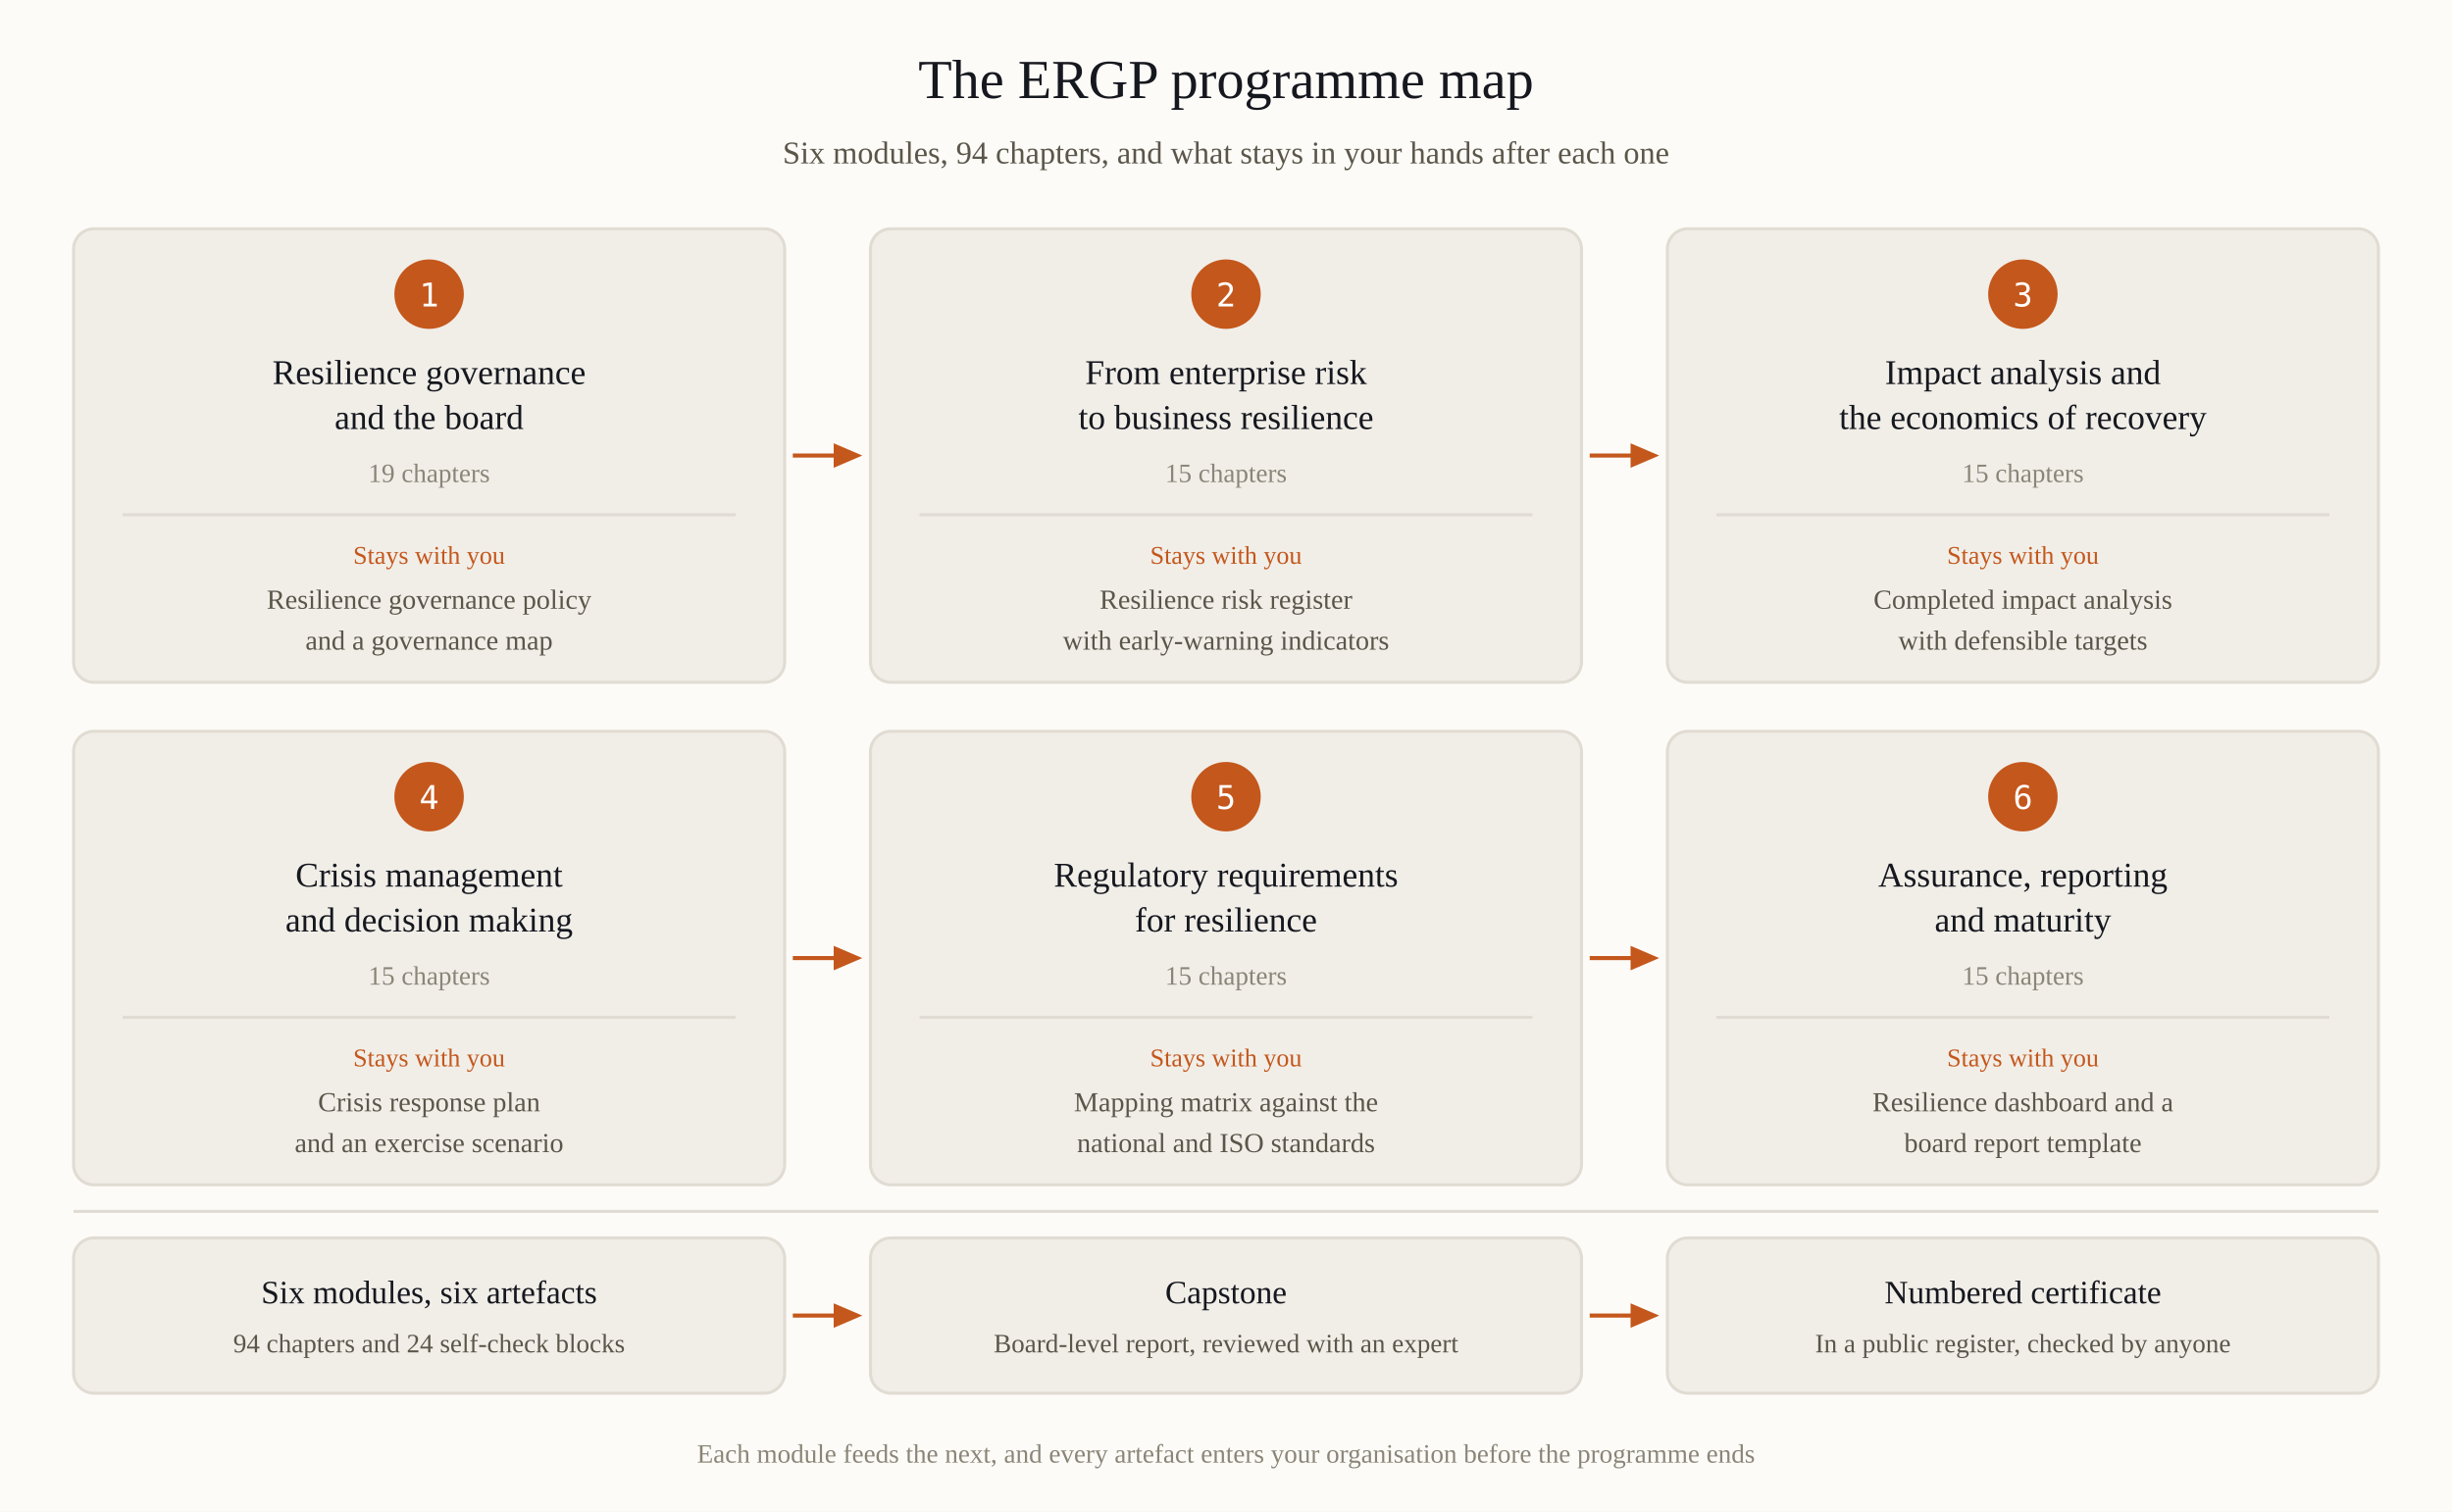
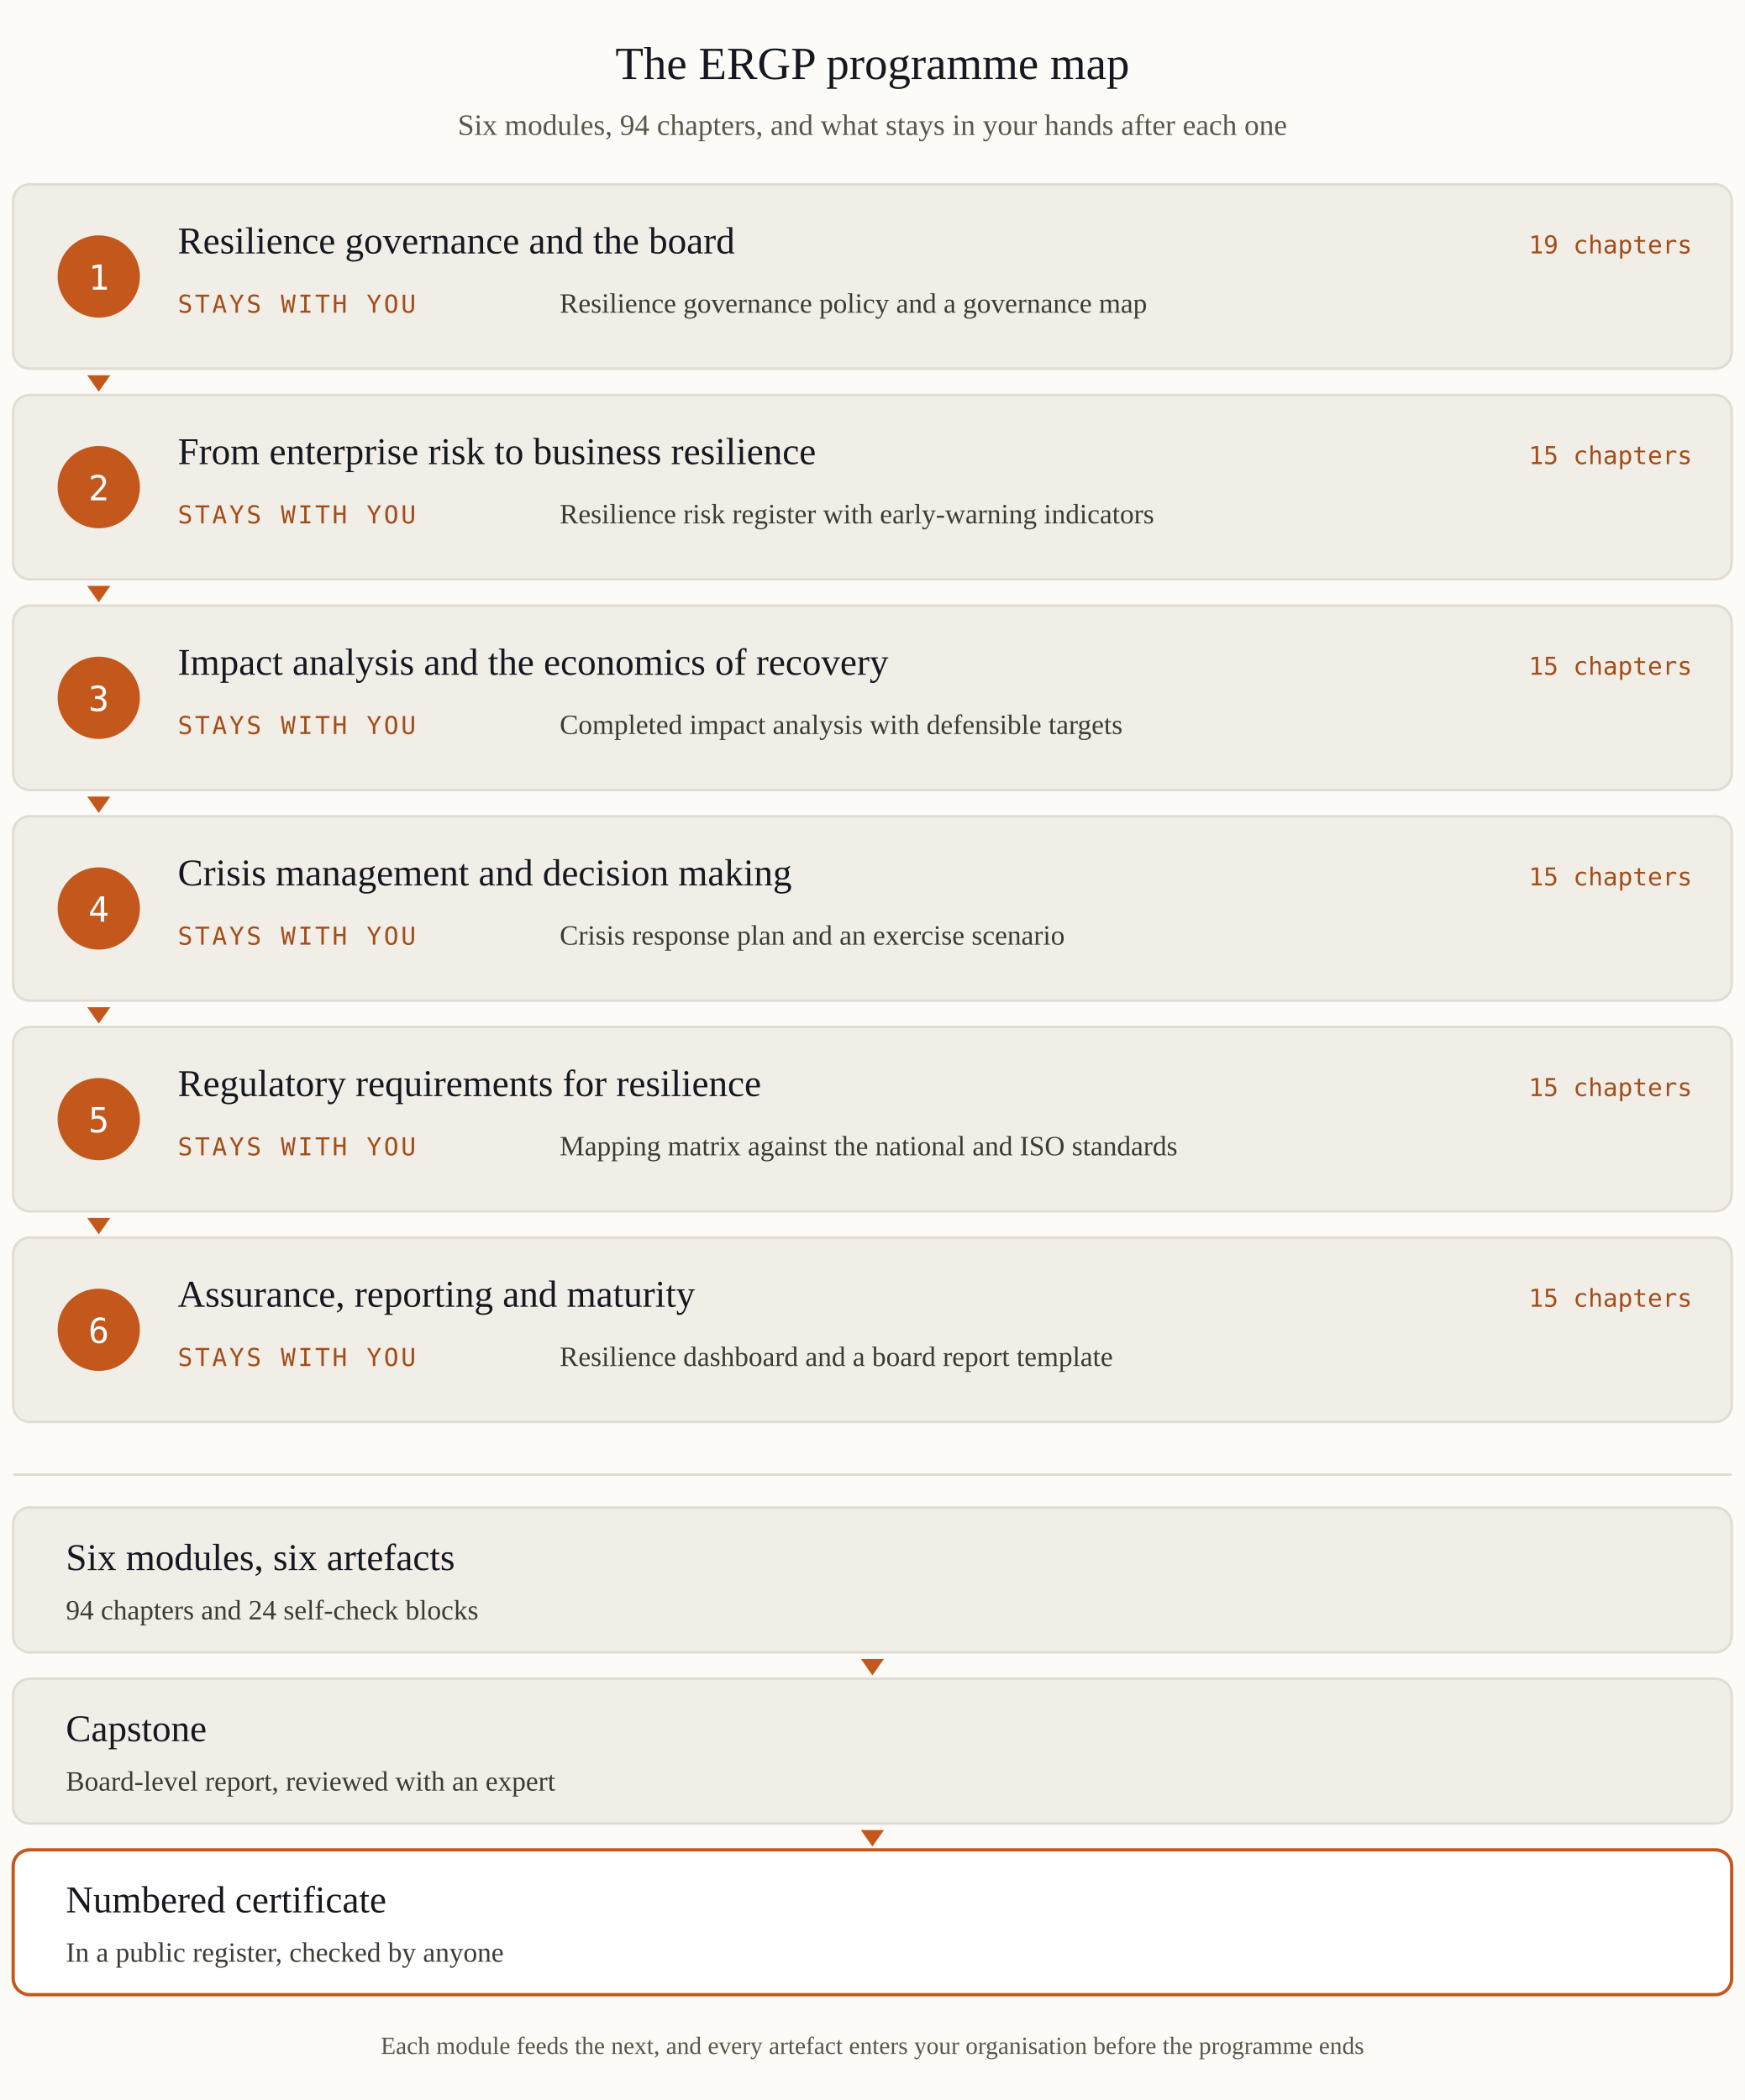
- <svg xmlns="http://www.w3.org/2000/svg" viewBox="0 0 1200 740" width="1200" height="740" role="img" aria-label="The ERGP programme map: six modules, 94 chapters, the artefact each module leaves in your hands, then the capstone and the numbered certificate in a public register">
-   <rect x="0" y="0" width="1200" height="740" fill="#FDFBF7" />
-   <text x="600" y="48" text-anchor="middle" font-family="Georgia, 'Times New Roman', serif" font-size="27" fill="#16181F">The ERGP programme map</text>
-   <text x="600" y="80" text-anchor="middle" font-family="Georgia, 'Times New Roman', serif" font-size="15.5" fill="#5B564A">Six modules, 94 chapters, and what stays in your hands after each one</text>
-   <rect x="36" y="112" width="348" height="222" rx="10" fill="#F1EEE8" stroke="#E1DCD3" stroke-width="1.5" />
-   <circle cx="210" cy="144" r="17" fill="#C4571C" />
-   <text x="210" y="150" text-anchor="middle" font-family="Consolas, monospace" font-size="16" fill="#FFFFFF">1</text>
-   <text x="210" y="188" text-anchor="middle" font-family="Georgia, 'Times New Roman', serif" font-size="17" fill="#16181F">Resilience governance</text>
-   <text x="210" y="210" text-anchor="middle" font-family="Georgia, 'Times New Roman', serif" font-size="17" fill="#16181F">and the board</text>
-   <text x="210" y="236" text-anchor="middle" font-family="Georgia, 'Times New Roman', serif" font-size="13" fill="#8A8578">19 chapters</text>
-   <line x1="60" y1="252" x2="360" y2="252" stroke="#E1DCD3" stroke-width="1.5" />
-   <text x="210" y="276" text-anchor="middle" font-family="Georgia, 'Times New Roman', serif" font-size="12.5" fill="#C4571C">Stays with you</text>
-   <text x="210" y="298" text-anchor="middle" font-family="Georgia, 'Times New Roman', serif" font-size="13.5" fill="#5B564A">Resilience governance policy</text>
-   <text x="210" y="318" text-anchor="middle" font-family="Georgia, 'Times New Roman', serif" font-size="13.5" fill="#5B564A">and a governance map</text>
-   <rect x="426" y="112" width="348" height="222" rx="10" fill="#F1EEE8" stroke="#E1DCD3" stroke-width="1.5" />
-   <circle cx="600" cy="144" r="17" fill="#C4571C" />
-   <text x="600" y="150" text-anchor="middle" font-family="Consolas, monospace" font-size="16" fill="#FFFFFF">2</text>
-   <text x="600" y="188" text-anchor="middle" font-family="Georgia, 'Times New Roman', serif" font-size="17" fill="#16181F">From enterprise risk</text>
-   <text x="600" y="210" text-anchor="middle" font-family="Georgia, 'Times New Roman', serif" font-size="17" fill="#16181F">to business resilience</text>
-   <text x="600" y="236" text-anchor="middle" font-family="Georgia, 'Times New Roman', serif" font-size="13" fill="#8A8578">15 chapters</text>
-   <line x1="450" y1="252" x2="750" y2="252" stroke="#E1DCD3" stroke-width="1.5" />
-   <text x="600" y="276" text-anchor="middle" font-family="Georgia, 'Times New Roman', serif" font-size="12.5" fill="#C4571C">Stays with you</text>
-   <text x="600" y="298" text-anchor="middle" font-family="Georgia, 'Times New Roman', serif" font-size="13.5" fill="#5B564A">Resilience risk register</text>
-   <text x="600" y="318" text-anchor="middle" font-family="Georgia, 'Times New Roman', serif" font-size="13.5" fill="#5B564A">with early-warning indicators</text>
-   <rect x="816" y="112" width="348" height="222" rx="10" fill="#F1EEE8" stroke="#E1DCD3" stroke-width="1.5" />
-   <circle cx="990" cy="144" r="17" fill="#C4571C" />
-   <text x="990" y="150" text-anchor="middle" font-family="Consolas, monospace" font-size="16" fill="#FFFFFF">3</text>
-   <text x="990" y="188" text-anchor="middle" font-family="Georgia, 'Times New Roman', serif" font-size="17" fill="#16181F">Impact analysis and</text>
-   <text x="990" y="210" text-anchor="middle" font-family="Georgia, 'Times New Roman', serif" font-size="17" fill="#16181F">the economics of recovery</text>
-   <text x="990" y="236" text-anchor="middle" font-family="Georgia, 'Times New Roman', serif" font-size="13" fill="#8A8578">15 chapters</text>
-   <line x1="840" y1="252" x2="1140" y2="252" stroke="#E1DCD3" stroke-width="1.5" />
-   <text x="990" y="276" text-anchor="middle" font-family="Georgia, 'Times New Roman', serif" font-size="12.5" fill="#C4571C">Stays with you</text>
-   <text x="990" y="298" text-anchor="middle" font-family="Georgia, 'Times New Roman', serif" font-size="13.5" fill="#5B564A">Completed impact analysis</text>
-   <text x="990" y="318" text-anchor="middle" font-family="Georgia, 'Times New Roman', serif" font-size="13.5" fill="#5B564A">with defensible targets</text>
-   <rect x="36" y="358" width="348" height="222" rx="10" fill="#F1EEE8" stroke="#E1DCD3" stroke-width="1.5" />
-   <circle cx="210" cy="390" r="17" fill="#C4571C" />
-   <text x="210" y="396" text-anchor="middle" font-family="Consolas, monospace" font-size="16" fill="#FFFFFF">4</text>
-   <text x="210" y="434" text-anchor="middle" font-family="Georgia, 'Times New Roman', serif" font-size="17" fill="#16181F">Crisis management</text>
-   <text x="210" y="456" text-anchor="middle" font-family="Georgia, 'Times New Roman', serif" font-size="17" fill="#16181F">and decision making</text>
-   <text x="210" y="482" text-anchor="middle" font-family="Georgia, 'Times New Roman', serif" font-size="13" fill="#8A8578">15 chapters</text>
-   <line x1="60" y1="498" x2="360" y2="498" stroke="#E1DCD3" stroke-width="1.5" />
-   <text x="210" y="522" text-anchor="middle" font-family="Georgia, 'Times New Roman', serif" font-size="12.5" fill="#C4571C">Stays with you</text>
-   <text x="210" y="544" text-anchor="middle" font-family="Georgia, 'Times New Roman', serif" font-size="13.5" fill="#5B564A">Crisis response plan</text>
-   <text x="210" y="564" text-anchor="middle" font-family="Georgia, 'Times New Roman', serif" font-size="13.5" fill="#5B564A">and an exercise scenario</text>
-   <rect x="426" y="358" width="348" height="222" rx="10" fill="#F1EEE8" stroke="#E1DCD3" stroke-width="1.5" />
-   <circle cx="600" cy="390" r="17" fill="#C4571C" />
-   <text x="600" y="396" text-anchor="middle" font-family="Consolas, monospace" font-size="16" fill="#FFFFFF">5</text>
-   <text x="600" y="434" text-anchor="middle" font-family="Georgia, 'Times New Roman', serif" font-size="17" fill="#16181F">Regulatory requirements</text>
-   <text x="600" y="456" text-anchor="middle" font-family="Georgia, 'Times New Roman', serif" font-size="17" fill="#16181F">for resilience</text>
-   <text x="600" y="482" text-anchor="middle" font-family="Georgia, 'Times New Roman', serif" font-size="13" fill="#8A8578">15 chapters</text>
-   <line x1="450" y1="498" x2="750" y2="498" stroke="#E1DCD3" stroke-width="1.5" />
-   <text x="600" y="522" text-anchor="middle" font-family="Georgia, 'Times New Roman', serif" font-size="12.5" fill="#C4571C">Stays with you</text>
-   <text x="600" y="544" text-anchor="middle" font-family="Georgia, 'Times New Roman', serif" font-size="13.5" fill="#5B564A">Mapping matrix against the</text>
-   <text x="600" y="564" text-anchor="middle" font-family="Georgia, 'Times New Roman', serif" font-size="13.5" fill="#5B564A">national and ISO standards</text>
-   <rect x="816" y="358" width="348" height="222" rx="10" fill="#F1EEE8" stroke="#E1DCD3" stroke-width="1.5" />
-   <circle cx="990" cy="390" r="17" fill="#C4571C" />
-   <text x="990" y="396" text-anchor="middle" font-family="Consolas, monospace" font-size="16" fill="#FFFFFF">6</text>
-   <text x="990" y="434" text-anchor="middle" font-family="Georgia, 'Times New Roman', serif" font-size="17" fill="#16181F">Assurance, reporting</text>
-   <text x="990" y="456" text-anchor="middle" font-family="Georgia, 'Times New Roman', serif" font-size="17" fill="#16181F">and maturity</text>
-   <text x="990" y="482" text-anchor="middle" font-family="Georgia, 'Times New Roman', serif" font-size="13" fill="#8A8578">15 chapters</text>
-   <line x1="840" y1="498" x2="1140" y2="498" stroke="#E1DCD3" stroke-width="1.5" />
-   <text x="990" y="522" text-anchor="middle" font-family="Georgia, 'Times New Roman', serif" font-size="12.5" fill="#C4571C">Stays with you</text>
-   <text x="990" y="544" text-anchor="middle" font-family="Georgia, 'Times New Roman', serif" font-size="13.5" fill="#5B564A">Resilience dashboard and a</text>
-   <text x="990" y="564" text-anchor="middle" font-family="Georgia, 'Times New Roman', serif" font-size="13.5" fill="#5B564A">board report template</text>
-   <line x1="388" y1="223" x2="409" y2="223" stroke="#C4571C" stroke-width="2" />
-   <polygon points="408,217 422,223 408,229" fill="#C4571C" />
-   <line x1="778" y1="223" x2="799" y2="223" stroke="#C4571C" stroke-width="2" />
-   <polygon points="798,217 812,223 798,229" fill="#C4571C" />
-   <line x1="388" y1="469" x2="409" y2="469" stroke="#C4571C" stroke-width="2" />
-   <polygon points="408,463 422,469 408,475" fill="#C4571C" />
-   <line x1="778" y1="469" x2="799" y2="469" stroke="#C4571C" stroke-width="2" />
-   <polygon points="798,463 812,469 798,475" fill="#C4571C" />
-   <rect x="36" y="606" width="348" height="76" rx="10" fill="#F1EEE8" stroke="#E1DCD3" stroke-width="1.5" />
-   <text x="210" y="638" text-anchor="middle" font-family="Georgia, 'Times New Roman', serif" font-size="16" fill="#16181F">Six modules, six artefacts</text>
-   <text x="210" y="662" text-anchor="middle" font-family="Georgia, 'Times New Roman', serif" font-size="13" fill="#5B564A">94 chapters and 24 self-check blocks</text>
-   <rect x="426" y="606" width="348" height="76" rx="10" fill="#F1EEE8" stroke="#E1DCD3" stroke-width="1.5" />
-   <text x="600" y="638" text-anchor="middle" font-family="Georgia, 'Times New Roman', serif" font-size="16" fill="#16181F">Capstone</text>
-   <text x="600" y="662" text-anchor="middle" font-family="Georgia, 'Times New Roman', serif" font-size="13" fill="#5B564A">Board-level report, reviewed with an expert</text>
-   <rect x="816" y="606" width="348" height="76" rx="10" fill="#F1EEE8" stroke="#E1DCD3" stroke-width="1.5" />
-   <text x="990" y="638" text-anchor="middle" font-family="Georgia, 'Times New Roman', serif" font-size="16" fill="#16181F">Numbered certificate</text>
-   <text x="990" y="662" text-anchor="middle" font-family="Georgia, 'Times New Roman', serif" font-size="13" fill="#5B564A">In a public register, checked by anyone</text>
-   <line x1="36" y1="593" x2="1164" y2="593" stroke="#E1DCD3" stroke-width="1.5" />
-   <line x1="388" y1="644" x2="409" y2="644" stroke="#C4571C" stroke-width="2" />
-   <polygon points="408,638 422,644 408,650" fill="#C4571C" />
-   <line x1="778" y1="644" x2="799" y2="644" stroke="#C4571C" stroke-width="2" />
-   <polygon points="798,638 812,644 798,650" fill="#C4571C" />
-   <text x="600" y="716" text-anchor="middle" font-family="Georgia, 'Times New Roman', serif" font-size="13" fill="#8A8578">Each module feeds the next, and every artefact enters your organisation before the programme ends</text>
+ <svg xmlns="http://www.w3.org/2000/svg" viewBox="0 0 1060 1276" width="1060" height="1276" role="img" aria-label="The ERGP programme map: six modules, 94 chapters, the artefact each module leaves in your hands, then the capstone and the numbered certificate in a public register">
+   <rect x="0" y="0" width="1060" height="1276" fill="#FDFBF7" />
+   <text x="530" y="48" text-anchor="middle" font-family="Georgia, 'Times New Roman', serif" font-size="28" fill="#16181F">The ERGP programme map</text>
+   <text x="530" y="82" text-anchor="middle" font-family="Georgia, 'Times New Roman', serif" font-size="18" fill="#5B564A">Six modules, 94 chapters, and what stays in your hands after each one</text>
+   <rect x="8" y="112" width="1044" height="112" rx="10" fill="#F1EEE8" stroke="#E1DCD3" stroke-width="1.5" />
+   <circle cx="60" cy="168" r="25" fill="#C4571C" />
+   <text x="60" y="176" text-anchor="middle" font-family="Consolas, monospace" font-size="21" fill="#FFFFFF">1</text>
+   <text x="108" y="154" font-family="Georgia, 'Times New Roman', serif" font-size="23" fill="#16181F">Resilience governance and the board</text>
+   <text x="1028" y="154" text-anchor="end" font-family="Consolas, monospace" font-size="15" fill="#A34D19">19 chapters</text>
+   <text x="108" y="190" font-family="Consolas, monospace" font-size="15" letter-spacing="1.4" fill="#A34D19">STAYS WITH YOU</text>
+   <text x="340" y="190" font-family="Georgia, 'Times New Roman', serif" font-size="17" fill="#3F3B33">Resilience governance policy and a governance map</text>
+   <polygon points="53,228 67,228 60,238" fill="#C4571C" />
+   <rect x="8" y="240" width="1044" height="112" rx="10" fill="#F1EEE8" stroke="#E1DCD3" stroke-width="1.5" />
+   <circle cx="60" cy="296" r="25" fill="#C4571C" />
+   <text x="60" y="304" text-anchor="middle" font-family="Consolas, monospace" font-size="21" fill="#FFFFFF">2</text>
+   <text x="108" y="282" font-family="Georgia, 'Times New Roman', serif" font-size="23" fill="#16181F">From enterprise risk to business resilience</text>
+   <text x="1028" y="282" text-anchor="end" font-family="Consolas, monospace" font-size="15" fill="#A34D19">15 chapters</text>
+   <text x="108" y="318" font-family="Consolas, monospace" font-size="15" letter-spacing="1.4" fill="#A34D19">STAYS WITH YOU</text>
+   <text x="340" y="318" font-family="Georgia, 'Times New Roman', serif" font-size="17" fill="#3F3B33">Resilience risk register with early-warning indicators</text>
+   <polygon points="53,356 67,356 60,366" fill="#C4571C" />
+   <rect x="8" y="368" width="1044" height="112" rx="10" fill="#F1EEE8" stroke="#E1DCD3" stroke-width="1.5" />
+   <circle cx="60" cy="424" r="25" fill="#C4571C" />
+   <text x="60" y="432" text-anchor="middle" font-family="Consolas, monospace" font-size="21" fill="#FFFFFF">3</text>
+   <text x="108" y="410" font-family="Georgia, 'Times New Roman', serif" font-size="23" fill="#16181F">Impact analysis and the economics of recovery</text>
+   <text x="1028" y="410" text-anchor="end" font-family="Consolas, monospace" font-size="15" fill="#A34D19">15 chapters</text>
+   <text x="108" y="446" font-family="Consolas, monospace" font-size="15" letter-spacing="1.4" fill="#A34D19">STAYS WITH YOU</text>
+   <text x="340" y="446" font-family="Georgia, 'Times New Roman', serif" font-size="17" fill="#3F3B33">Completed impact analysis with defensible targets</text>
+   <polygon points="53,484 67,484 60,494" fill="#C4571C" />
+   <rect x="8" y="496" width="1044" height="112" rx="10" fill="#F1EEE8" stroke="#E1DCD3" stroke-width="1.5" />
+   <circle cx="60" cy="552" r="25" fill="#C4571C" />
+   <text x="60" y="560" text-anchor="middle" font-family="Consolas, monospace" font-size="21" fill="#FFFFFF">4</text>
+   <text x="108" y="538" font-family="Georgia, 'Times New Roman', serif" font-size="23" fill="#16181F">Crisis management and decision making</text>
+   <text x="1028" y="538" text-anchor="end" font-family="Consolas, monospace" font-size="15" fill="#A34D19">15 chapters</text>
+   <text x="108" y="574" font-family="Consolas, monospace" font-size="15" letter-spacing="1.4" fill="#A34D19">STAYS WITH YOU</text>
+   <text x="340" y="574" font-family="Georgia, 'Times New Roman', serif" font-size="17" fill="#3F3B33">Crisis response plan and an exercise scenario</text>
+   <polygon points="53,612 67,612 60,622" fill="#C4571C" />
+   <rect x="8" y="624" width="1044" height="112" rx="10" fill="#F1EEE8" stroke="#E1DCD3" stroke-width="1.5" />
+   <circle cx="60" cy="680" r="25" fill="#C4571C" />
+   <text x="60" y="688" text-anchor="middle" font-family="Consolas, monospace" font-size="21" fill="#FFFFFF">5</text>
+   <text x="108" y="666" font-family="Georgia, 'Times New Roman', serif" font-size="23" fill="#16181F">Regulatory requirements for resilience</text>
+   <text x="1028" y="666" text-anchor="end" font-family="Consolas, monospace" font-size="15" fill="#A34D19">15 chapters</text>
+   <text x="108" y="702" font-family="Consolas, monospace" font-size="15" letter-spacing="1.4" fill="#A34D19">STAYS WITH YOU</text>
+   <text x="340" y="702" font-family="Georgia, 'Times New Roman', serif" font-size="17" fill="#3F3B33">Mapping matrix against the national and ISO standards</text>
+   <polygon points="53,740 67,740 60,750" fill="#C4571C" />
+   <rect x="8" y="752" width="1044" height="112" rx="10" fill="#F1EEE8" stroke="#E1DCD3" stroke-width="1.5" />
+   <circle cx="60" cy="808" r="25" fill="#C4571C" />
+   <text x="60" y="816" text-anchor="middle" font-family="Consolas, monospace" font-size="21" fill="#FFFFFF">6</text>
+   <text x="108" y="794" font-family="Georgia, 'Times New Roman', serif" font-size="23" fill="#16181F">Assurance, reporting and maturity</text>
+   <text x="1028" y="794" text-anchor="end" font-family="Consolas, monospace" font-size="15" fill="#A34D19">15 chapters</text>
+   <text x="108" y="830" font-family="Consolas, monospace" font-size="15" letter-spacing="1.4" fill="#A34D19">STAYS WITH YOU</text>
+   <text x="340" y="830" font-family="Georgia, 'Times New Roman', serif" font-size="17" fill="#3F3B33">Resilience dashboard and a board report template</text>
+   <line x1="8" y1="896" x2="1052" y2="896" stroke="#E1DCD3" stroke-width="1.5" />
+   <rect x="8" y="916" width="1044" height="88" rx="10" fill="#F1EEE8" stroke="#E1DCD3" stroke-width="1.5" />
+   <text x="40" y="954" font-family="Georgia, 'Times New Roman', serif" font-size="23" fill="#16181F">Six modules, six artefacts</text>
+   <text x="40" y="984" font-family="Georgia, 'Times New Roman', serif" font-size="17" fill="#3F3B33">94 chapters and 24 self-check blocks</text>
+   <polygon points="523,1008 537,1008 530,1018" fill="#C4571C" />
+   <rect x="8" y="1020" width="1044" height="88" rx="10" fill="#F1EEE8" stroke="#E1DCD3" stroke-width="1.5" />
+   <text x="40" y="1058" font-family="Georgia, 'Times New Roman', serif" font-size="23" fill="#16181F">Capstone</text>
+   <text x="40" y="1088" font-family="Georgia, 'Times New Roman', serif" font-size="17" fill="#3F3B33">Board-level report, reviewed with an expert</text>
+   <polygon points="523,1112 537,1112 530,1122" fill="#C4571C" />
+   <rect x="8" y="1124" width="1044" height="88" rx="10" fill="#FFFFFF" stroke="#C4571C" stroke-width="2" />
+   <text x="40" y="1162" font-family="Georgia, 'Times New Roman', serif" font-size="23" fill="#16181F">Numbered certificate</text>
+   <text x="40" y="1192" font-family="Georgia, 'Times New Roman', serif" font-size="17" fill="#3F3B33">In a public register, checked by anyone</text>
+   <text x="530" y="1248" text-anchor="middle" font-family="Georgia, 'Times New Roman', serif" font-size="15" fill="#5B564A">Each module feeds the next, and every artefact enters your organisation before the programme ends</text>
</svg>
